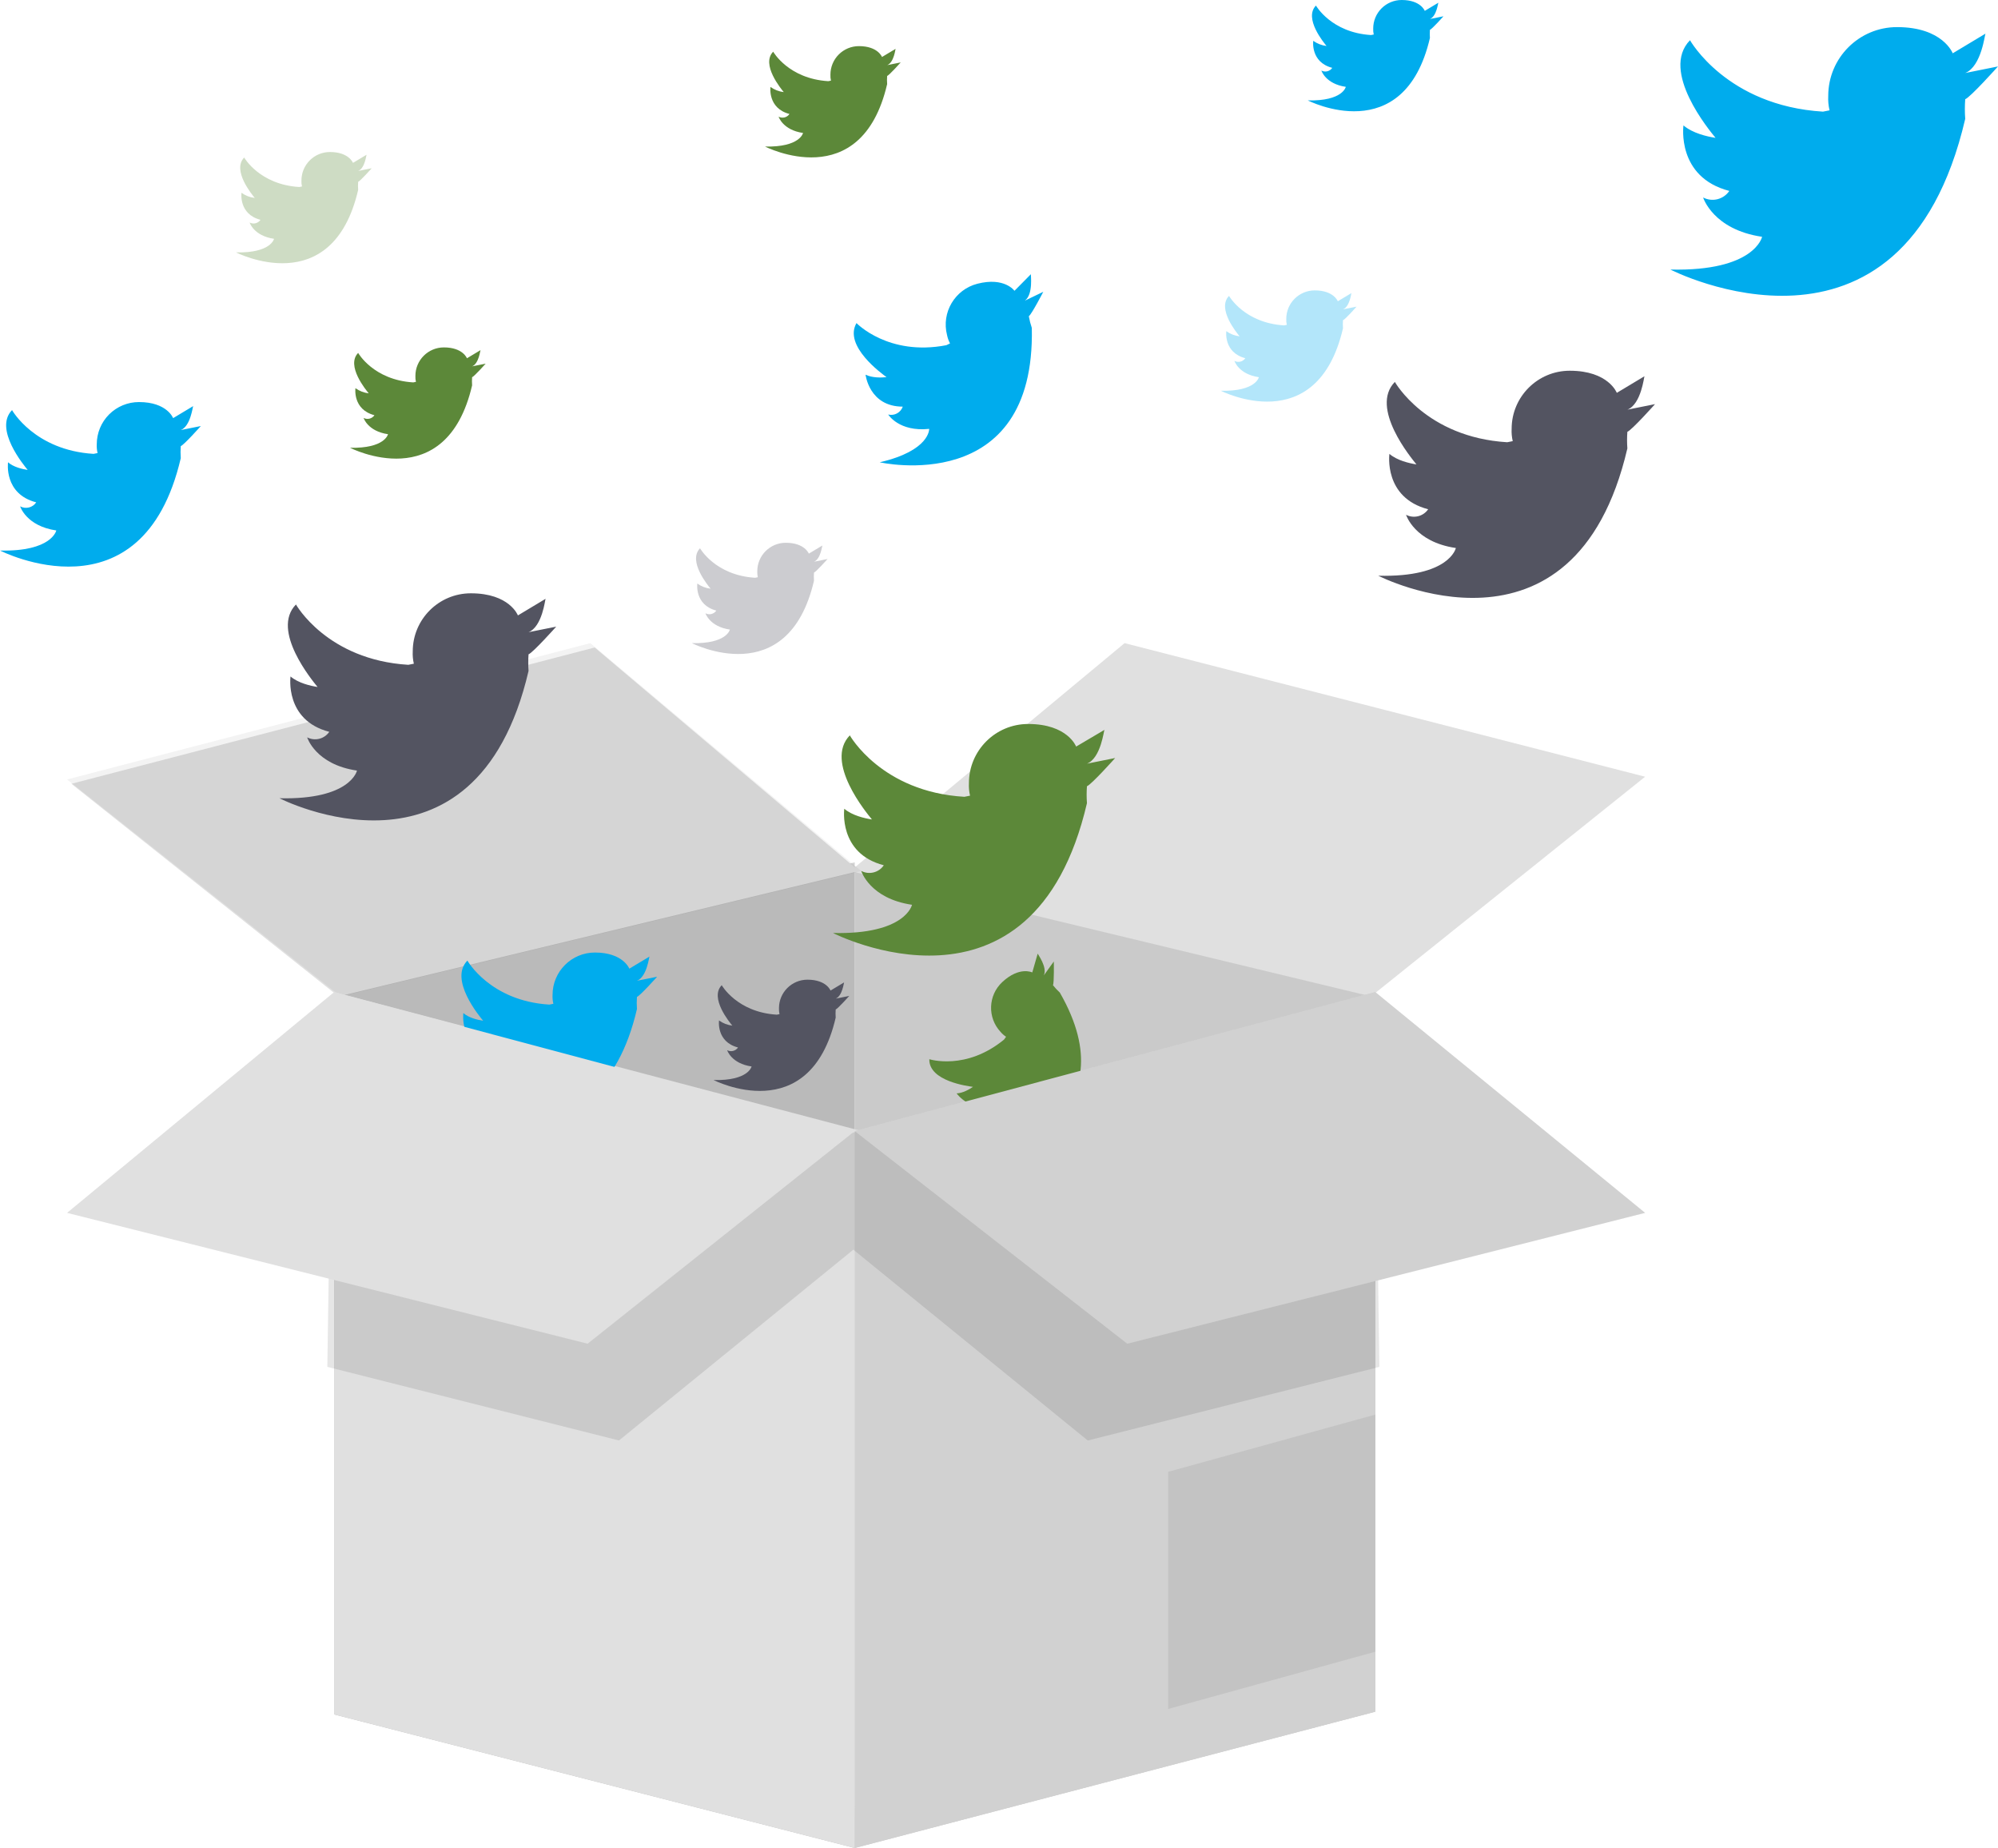
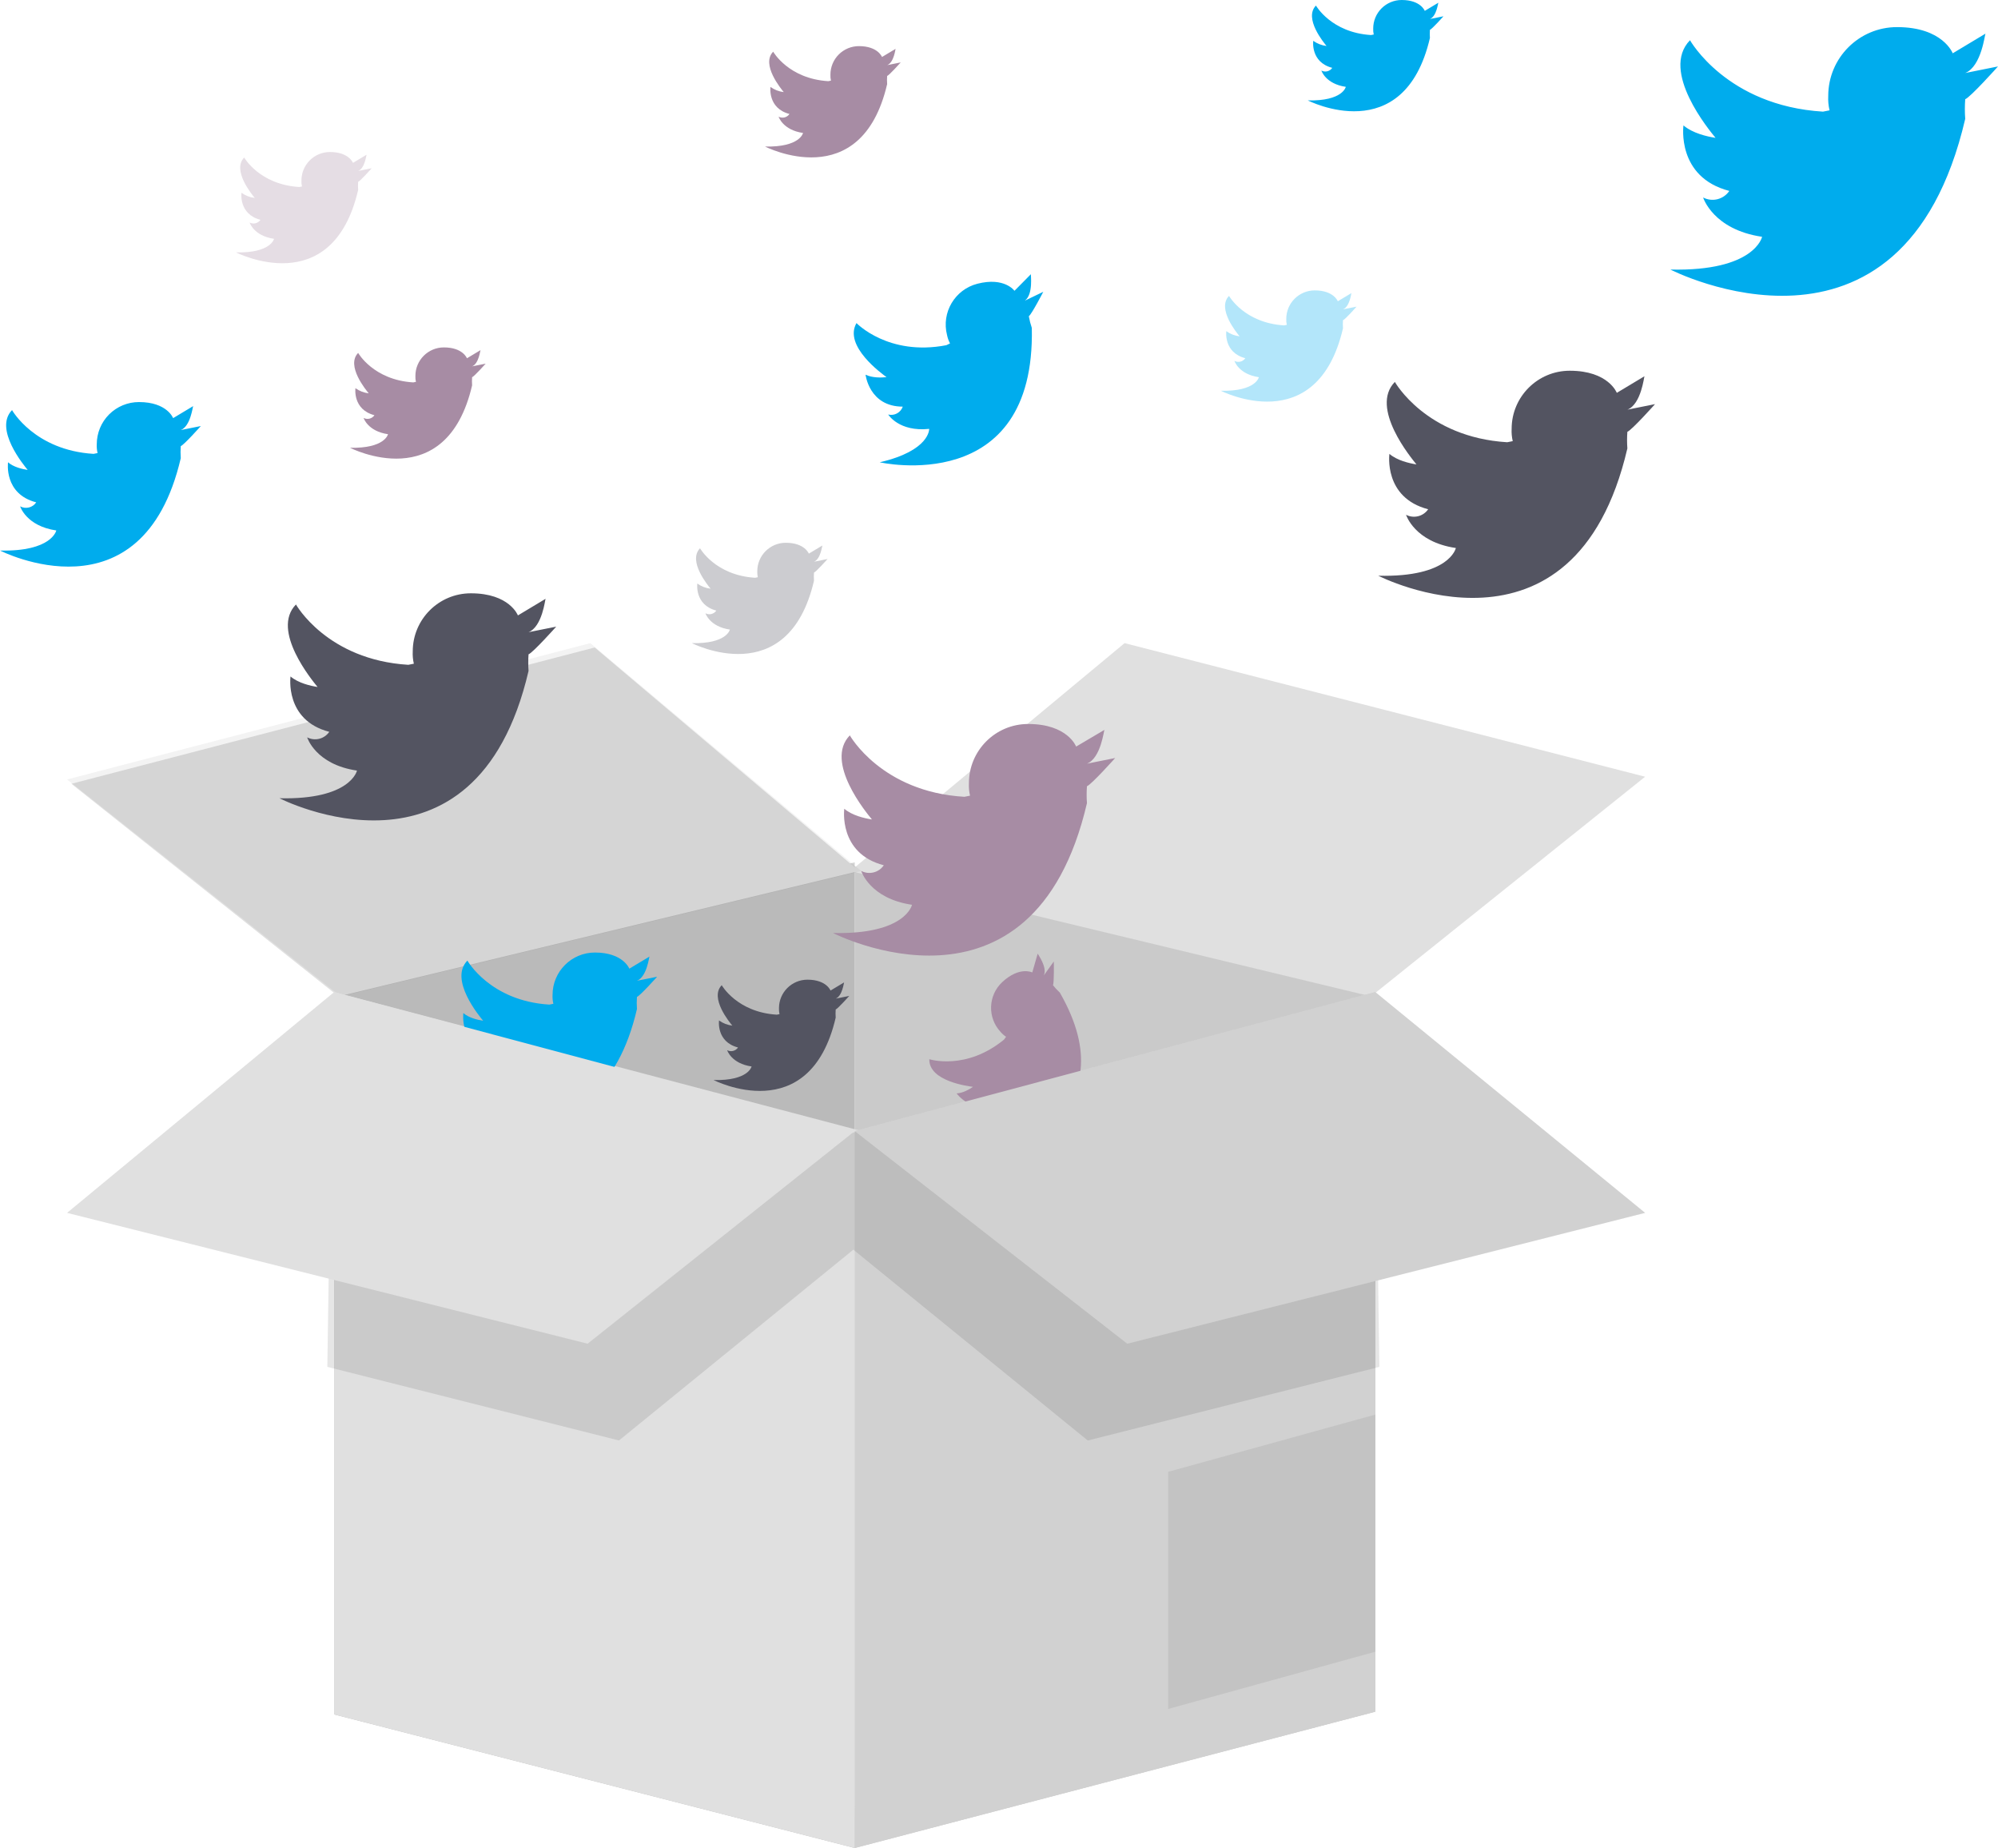
<svg xmlns="http://www.w3.org/2000/svg" data-name="Layer 1" width="813.15" height="752" viewBox="0 0 813.15 752">
  <path fill="#e0e0e0" d="M559.73 403.7l-211.87-51.03V752l211.87-55.46V403.7z" />
  <path opacity=".1" d="M559.73 403.7l-211.87-51.03V752l211.87-55.46V403.7z" />
  <path fill="#e0e0e0" d="M135.99 403.7l211.87-51.03V752l-211.87-54.35V403.7z" />
  <path opacity=".17" d="M135.99 401.93l211.87-51.02V752l-211.87-54.35V401.93z" />
  <path fill="#e0e0e0" d="M346.09 354.44l111.59-92.73 211.86 54.36-111.58 89.39-211.87-51.02z" />
  <path fill="#e0e0e0" d="M29.05 318.94l108.71 86.52 211.86-51.02-107.59-90.96-212.98 55.46z" />
  <path opacity=".05" d="M27.29 317.18l111.35 88.28 211.87-51.02-110.25-92.73-212.97 55.47z" />
  <path fill="#e0e0e0" d="M135.99 403.7v293.95L347.86 752l2.86-291.73-214.73-56.57z" />
  <path fill="#e0e0e0" d="M559.73 696.54L347.86 752V460.27l211.87-56.57v292.84z" />
  <path opacity=".07" d="M559.73 696.54L347.86 752V460.27l211.87-56.57v292.84z" />
  <path opacity=".07" d="M475.42 598.92v96.51l84.31-23.3v-96.5l-84.31 23.29z" />
  <path opacity=".1" d="M133.22 556.22l118.69 29.95 95.4-77.65v-47.7l-211.87-53.24-2.22 148.64zm428.17 0L442.7 586.17l-95.39-77.65v-47.7l211.86-53.24 2.22 148.64z" />
  <path d="M259.23 399.1l8.21-1.64s-6.9 7.72-8.21 8.21a33.05 33.05 0 000 4.93c-15.77 67.69-73.93 37.79-73.93 37.79 21.19.49 23-8.21 23-8.21-12.32-1.81-14.79-9.86-14.79-9.86a5.08 5.08 0 006.57-1.64c-13.31-3.45-11.5-16.43-11.5-16.43 2.3 2 5.91 2.79 8.05 3.12-1.48-1.81-14-16.76-6.41-24.48 0 0 9.2 16.43 33.35 17.91l1.64-.33a12.89 12.89 0 01-.33-3.61 17.25 17.25 0 0117.25-17.25c11.5 0 14 6.57 14 6.57l8.21-4.93c-.18-.01-1 8.21-5.11 9.85z" fill="#00aced" />
  <path fill="#e0e0e0" d="M135.99 403.7l-108.7 89.85 211.86 53.24 108.71-86.52-211.87-56.57z" />
-   <path d="M424.82 396.91l4.06-5.65s.18 8.6-.34 9.65a27.47 27.47 0 002.79 3c28.77 50.08-23.53 64.86-23.53 64.86 13.16-11.71 9.33-18 9.33-18-8.56 5.85-14.56 2.35-14.56 2.35a4.22 4.22 0 003.06-4.72c-10 5.44-16.3-3.47-16.3-3.47 2.52-.1 5.18-1.65 6.66-2.66-1.92-.26-18-2.27-17.77-11.25 0 0 14.9 4.77 30.42-8l.81-1.13a10.71 10.71 0 01-2.25-2 14.33 14.33 0 01.71-20.26c7-6.52 12.21-3.92 12.21-3.92l2.2-7.65c-.09.07 4.06 5.52 2.5 8.85z" fill="#5c8839" />
+   <path d="M424.82 396.91l4.06-5.65s.18 8.6-.34 9.65a27.47 27.47 0 002.79 3c28.77 50.08-23.53 64.86-23.53 64.86 13.16-11.71 9.33-18 9.33-18-8.56 5.85-14.56 2.35-14.56 2.35a4.22 4.22 0 003.06-4.72c-10 5.44-16.3-3.47-16.3-3.47 2.52-.1 5.18-1.65 6.66-2.66-1.92-.26-18-2.27-17.77-11.25 0 0 14.9 4.77 30.42-8l.81-1.13a10.71 10.71 0 01-2.25-2 14.33 14.33 0 01.71-20.26c7-6.52 12.21-3.92 12.21-3.92l2.2-7.65c-.09.07 4.06 5.52 2.5 8.85z" fill="#a78ca4" />
  <path fill="#e0e0e0" d="M559.73 403.7l109.81 89.85-210.76 53.24-110.92-86.52 211.87-56.57z" />
  <path opacity=".07" d="M559.73 403.7l109.81 89.85-210.76 53.24-110.92-86.52 211.87-56.57z" />
  <path d="M417.09 122.35l7.51-3.61s-4.74 9.15-5.89 9.95a32.88 32.88 0 001.22 4.75c1.53 69.12-61.9 54.68-61.9 54.68 20.54-4.76 20.13-13.6 20.13-13.6-12.32 1.3-16.68-5.84-16.68-5.84a5 5 0 005.93-3.21c-13.68 0-15.14-13-15.14-13 2.7 1.33 6.39 1.23 8.53 1-1.87-1.38-17.6-12.7-12.22-22 0 0 12.93 13.56 36.56 9l1.5-.72a12.82 12.82 0 01-1.21-3.4 17.16 17.16 0 0112.36-20.89c11.08-2.84 15.08 2.88 15.08 2.88l6.7-6.78c-.17.07 1.07 8.19-2.48 10.79zM73.57 175l8.17-1.63s-6.86 7.68-8.17 8.17a32.88 32.88 0 000 4.9C57.88 253.77.03 224.03.03 224.03c21.08.49 22.88-8.17 22.88-8.17-12.26-1.8-14.71-9.81-14.71-9.81a5 5 0 006.54-1.63C1.47 201 3.27 188.12 3.27 188.12c2.29 2 5.88 2.78 8 3.11-1.47-1.8-13.89-16.67-6.37-24.35 0 0 9.15 16.34 33.18 17.81l1.63-.33a12.82 12.82 0 01-.33-3.6 17.16 17.16 0 0117.19-17.15c11.44 0 13.89 6.54 13.89 6.54l8.17-4.9c-.19-.01-1 8.16-5.06 9.75zM799.81 29.71l13.33-2.67s-11.2 12.53-13.33 13.33a53.64 53.64 0 000 8c-25.6 109.85-120 61.32-120 61.32 34.39.8 37.33-13.33 37.33-13.33-20-2.93-24-16-24-16a8.24 8.24 0 0010.66-2.67c-21.6-5.6-18.66-26.66-18.66-26.66 3.73 3.2 9.6 4.53 13.06 5.07-2.4-2.93-22.66-27.2-10.4-39.73 0 0 14.93 26.66 54.12 29.06l2.67-.53a20.92 20.92 0 01-.53-5.87 28 28 0 0128-28c18.66 0 22.66 10.66 22.66 10.66l13.33-8c-.24.02-1.57 13.31-8.24 16.02zM581.95 7.73l5.52-1.1s-4.64 5.19-5.52 5.52a22.21 22.21 0 000 3.31c-10.6 45.5-49.69 25.4-49.69 25.4 14.25.33 15.46-5.52 15.46-5.52-8.28-1.21-9.94-6.63-9.94-6.63a3.41 3.41 0 004.42-1.1c-8.94-2.32-7.73-11-7.73-11a11.48 11.48 0 005.41 2.1c-1-1.21-9.39-11.26-4.31-16.45 0 0 6.18 11 22.42 12l1.1-.22a8.66 8.66 0 01-.22-2.43A11.59 11.59 0 01570.47 0c7.73 0 9.39 4.42 9.39 4.42l5.52-3.31c-.12-.01-.67 5.52-3.43 6.62z" fill="#00aced" />
  <path d="M331.28 228.58l5.52-1.1s-4.64 5.19-5.52 5.52a22.21 22.21 0 000 3.31c-10.6 45.5-49.69 25.4-49.69 25.4 14.25.33 15.46-5.52 15.46-5.52-8.28-1.21-9.94-6.63-9.94-6.63a3.41 3.41 0 004.42-1.1c-8.94-2.32-7.73-11-7.73-11a11.48 11.48 0 005.41 2.1c-1-1.21-9.39-11.26-4.31-16.45 0 0 6.18 11 22.42 12l1.1-.22a8.66 8.66 0 01-.22-2.43 11.59 11.59 0 0111.59-11.59c7.73 0 9.39 4.42 9.39 4.42l5.52-3.31c-.13.02-.66 5.5-3.42 6.6z" fill="#535461" opacity=".3" />
  <path d="M546.57 125.89l5.52-1.1s-4.59 5.21-5.52 5.51a22.21 22.21 0 000 3.31c-10.6 45.5-49.69 25.4-49.69 25.4 14.25.33 15.46-5.52 15.46-5.52-8.28-1.21-9.94-6.63-9.94-6.63a3.41 3.41 0 004.42-1.1c-8.94-2.32-7.73-11-7.73-11a11.48 11.48 0 005.41 2.1c-1-1.21-9.39-11.26-4.31-16.45 0 0 6.18 11 22.42 12l1.1-.22a8.66 8.66 0 01-.22-2.43 11.59 11.59 0 0111.59-11.59c7.73 0 9.39 4.42 9.39 4.42l5.52-3.31c-.06-.02-.62 5.5-3.42 6.61z" fill="#00aced" opacity=".3" />
-   <path d="M442.37 310.76l11.48-2.3s-9.65 10.8-11.48 11.48a46.21 46.21 0 000 6.89c-22.05 94.63-103.36 52.83-103.36 52.83 29.63.69 32.16-11.48 32.16-11.48-17.23-2.53-20.67-13.78-20.67-13.78a7.1 7.1 0 009.19-2.3c-18.6-4.82-16.08-23-16.08-23 3.22 2.76 8.27 3.9 11.25 4.36-2.07-2.53-19.52-23.43-9-34.22 0 0 12.86 23 46.63 25l2.3-.46a18 18 0 01-.46-5.05 24.11 24.11 0 0124.12-24.12c16.08 0 19.52 9.19 19.52 9.19l11.52-6.8c-.23 0-1.38 11.47-7.12 13.76zM361.09 26.5l5.48-1.1s-4.64 5.19-5.52 5.52a22.21 22.21 0 000 3.31c-10.6 45.5-49.69 25.4-49.69 25.4 14.25.33 15.46-5.52 15.46-5.52-8.28-1.21-9.94-6.63-9.94-6.63a3.41 3.41 0 004.42-1.1c-8.94-2.32-7.73-11-7.73-11a11.48 11.48 0 005.41 2.1c-1-1.21-9.39-11.26-4.31-16.45 0 0 6.18 11 22.42 12l1.1-.22a8.66 8.66 0 01-.22-2.43 11.59 11.59 0 0111.6-11.61c7.73 0 9.39 4.42 9.39 4.42l5.52-3.31c-.07 0-.62 5.52-3.39 6.62zM192.14 149.08l5.52-1.1s-4.64 5.19-5.52 5.52a22.21 22.21 0 000 3.31c-10.6 45.5-49.69 25.4-49.69 25.4 14.25.33 15.46-5.52 15.46-5.52-8.28-1.21-9.94-6.63-9.94-6.63a3.41 3.41 0 004.42-1.1c-8.94-2.32-7.73-11-7.73-11a11.48 11.48 0 005.41 2.1c-1-1.21-9.39-11.26-4.31-16.45 0 0 6.18 11 22.42 12l1.1-.22a8.66 8.66 0 01-.22-2.43 11.59 11.59 0 0111.59-11.59c7.73 0 9.39 4.42 9.39 4.42l5.52-3.31c-.11-.03-.66 5.52-3.42 6.6z" fill="#5c8839" />
-   <path d="M145.76 69.57l5.52-1.1s-4.64 5.19-5.52 5.52a22.21 22.21 0 000 3.31c-10.6 45.5-49.69 25.4-49.69 25.4 14.25.33 15.46-5.52 15.46-5.52-8.28-1.21-9.94-6.63-9.94-6.63a3.41 3.41 0 004.42-1.1c-8.94-2.32-7.73-11-7.73-11a11.48 11.48 0 005.41 2.1c-1-1.21-9.39-11.26-4.31-16.45 0 0 6.18 11 22.42 12l1.1-.22a8.66 8.66 0 01-.22-2.43 11.59 11.59 0 0111.59-11.59c7.73 0 9.39 4.42 9.39 4.42l5.52-3.31c-.11-.03-.61 5.5-3.42 6.6z" fill="#5c8839" opacity=".3" />
+   <path d="M442.37 310.76l11.48-2.3s-9.65 10.8-11.48 11.48a46.21 46.21 0 000 6.89c-22.05 94.63-103.36 52.83-103.36 52.83 29.63.69 32.16-11.48 32.16-11.48-17.23-2.53-20.67-13.78-20.67-13.78a7.1 7.1 0 009.19-2.3c-18.6-4.82-16.08-23-16.08-23 3.22 2.76 8.27 3.9 11.25 4.36-2.07-2.53-19.52-23.43-9-34.22 0 0 12.86 23 46.63 25l2.3-.46a18 18 0 01-.46-5.05 24.11 24.11 0 0124.12-24.12c16.08 0 19.52 9.19 19.52 9.19l11.52-6.8c-.23 0-1.38 11.47-7.12 13.76zM361.09 26.5l5.48-1.1s-4.64 5.19-5.52 5.52a22.21 22.21 0 000 3.31c-10.6 45.5-49.69 25.4-49.69 25.4 14.25.33 15.46-5.52 15.46-5.52-8.28-1.21-9.94-6.63-9.94-6.63a3.41 3.41 0 004.42-1.1c-8.94-2.32-7.73-11-7.73-11a11.48 11.48 0 005.41 2.1c-1-1.21-9.39-11.26-4.31-16.45 0 0 6.18 11 22.42 12l1.1-.22a8.66 8.66 0 01-.22-2.43 11.59 11.59 0 0111.6-11.61c7.73 0 9.39 4.42 9.39 4.42l5.52-3.31c-.07 0-.62 5.52-3.39 6.62zM192.14 149.08l5.52-1.1s-4.64 5.19-5.52 5.52a22.21 22.21 0 000 3.31c-10.6 45.5-49.69 25.4-49.69 25.4 14.25.33 15.46-5.52 15.46-5.52-8.28-1.21-9.94-6.63-9.94-6.63a3.41 3.41 0 004.42-1.1c-8.94-2.32-7.73-11-7.73-11a11.48 11.48 0 005.41 2.1c-1-1.21-9.39-11.26-4.31-16.45 0 0 6.18 11 22.42 12l1.1-.22a8.66 8.66 0 01-.22-2.43 11.59 11.59 0 0111.59-11.59c7.73 0 9.39 4.42 9.39 4.42l5.52-3.31c-.11-.03-.66 5.52-3.42 6.6z" fill="#a78ca4" />
+   <path d="M145.76 69.57l5.52-1.1s-4.64 5.19-5.52 5.52a22.21 22.21 0 000 3.31c-10.6 45.5-49.69 25.4-49.69 25.4 14.25.33 15.46-5.52 15.46-5.52-8.28-1.21-9.94-6.63-9.94-6.63a3.41 3.41 0 004.42-1.1c-8.94-2.32-7.73-11-7.73-11a11.48 11.48 0 005.41 2.1c-1-1.21-9.39-11.26-4.31-16.45 0 0 6.18 11 22.42 12l1.1-.22a8.66 8.66 0 01-.22-2.43 11.59 11.59 0 0111.59-11.59c7.73 0 9.39 4.42 9.39 4.42l5.52-3.31c-.11-.03-.61 5.5-3.42 6.6z" fill="#a78ca4" opacity=".3" />
  <path d="M340.11 406.37l5.52-1.1s-4.64 5.19-5.52 5.52a22.21 22.21 0 000 3.31c-10.6 45.5-49.69 25.4-49.69 25.4 14.25.33 15.46-5.52 15.46-5.52-8.28-1.21-9.94-6.63-9.94-6.63a3.41 3.41 0 004.42-1.1c-8.94-2.32-7.73-11-7.73-11a11.48 11.48 0 005.41 2.1c-1-1.21-9.39-11.26-4.31-16.45 0 0 6.18 11 22.42 12l1.1-.22a8.66 8.66 0 01-.22-2.43 11.59 11.59 0 0111.59-11.59c7.73 0 9.39 4.42 9.39 4.42l5.52-3.31c-.1-.02-.66 5.5-3.42 6.6zM662.34 166.7l11.23-2.25s-9.46 10.59-11.26 11.26a45.32 45.32 0 000 6.76c-21.63 92.81-101.37 51.81-101.37 51.81 29.09.72 31.57-11.28 31.57-11.28-16.9-2.48-20.27-13.52-20.27-13.52a7 7 0 009-2.25c-18.25-4.73-15.77-22.53-15.77-22.53 3.15 2.7 8.11 3.83 11 4.28-2-2.48-19.15-23-8.79-33.57 0 0 12.62 22.53 45.73 24.55l2.25-.45a17.67 17.67 0 01-.45-5 23.65 23.65 0 0123.65-23.65c15.77 0 19.15 9 19.15 9l11.26-6.76c-.17.08-1.3 11.35-6.93 13.6zm-447.23 90.55l11.26-2.25s-9.46 10.59-11.26 11.26a45.32 45.32 0 000 6.76c-21.63 92.81-101.37 51.81-101.37 51.81 29.06.68 31.54-11.26 31.54-11.26-16.9-2.48-20.27-13.52-20.27-13.52a7 7 0 009-2.25c-18.25-4.73-15.77-22.53-15.77-22.53 3.15 2.7 8.11 3.83 11 4.28-2-2.48-19.15-23-8.79-33.57 0 0 12.62 22.53 45.73 24.55l2.25-.45a17.67 17.67 0 01-.45-5 23.65 23.65 0 0123.65-23.65c15.77 0 19.15 9 19.15 9l11.26-6.76c-.17.06-1.3 11.33-6.93 13.58z" fill="#535461" />
</svg>
